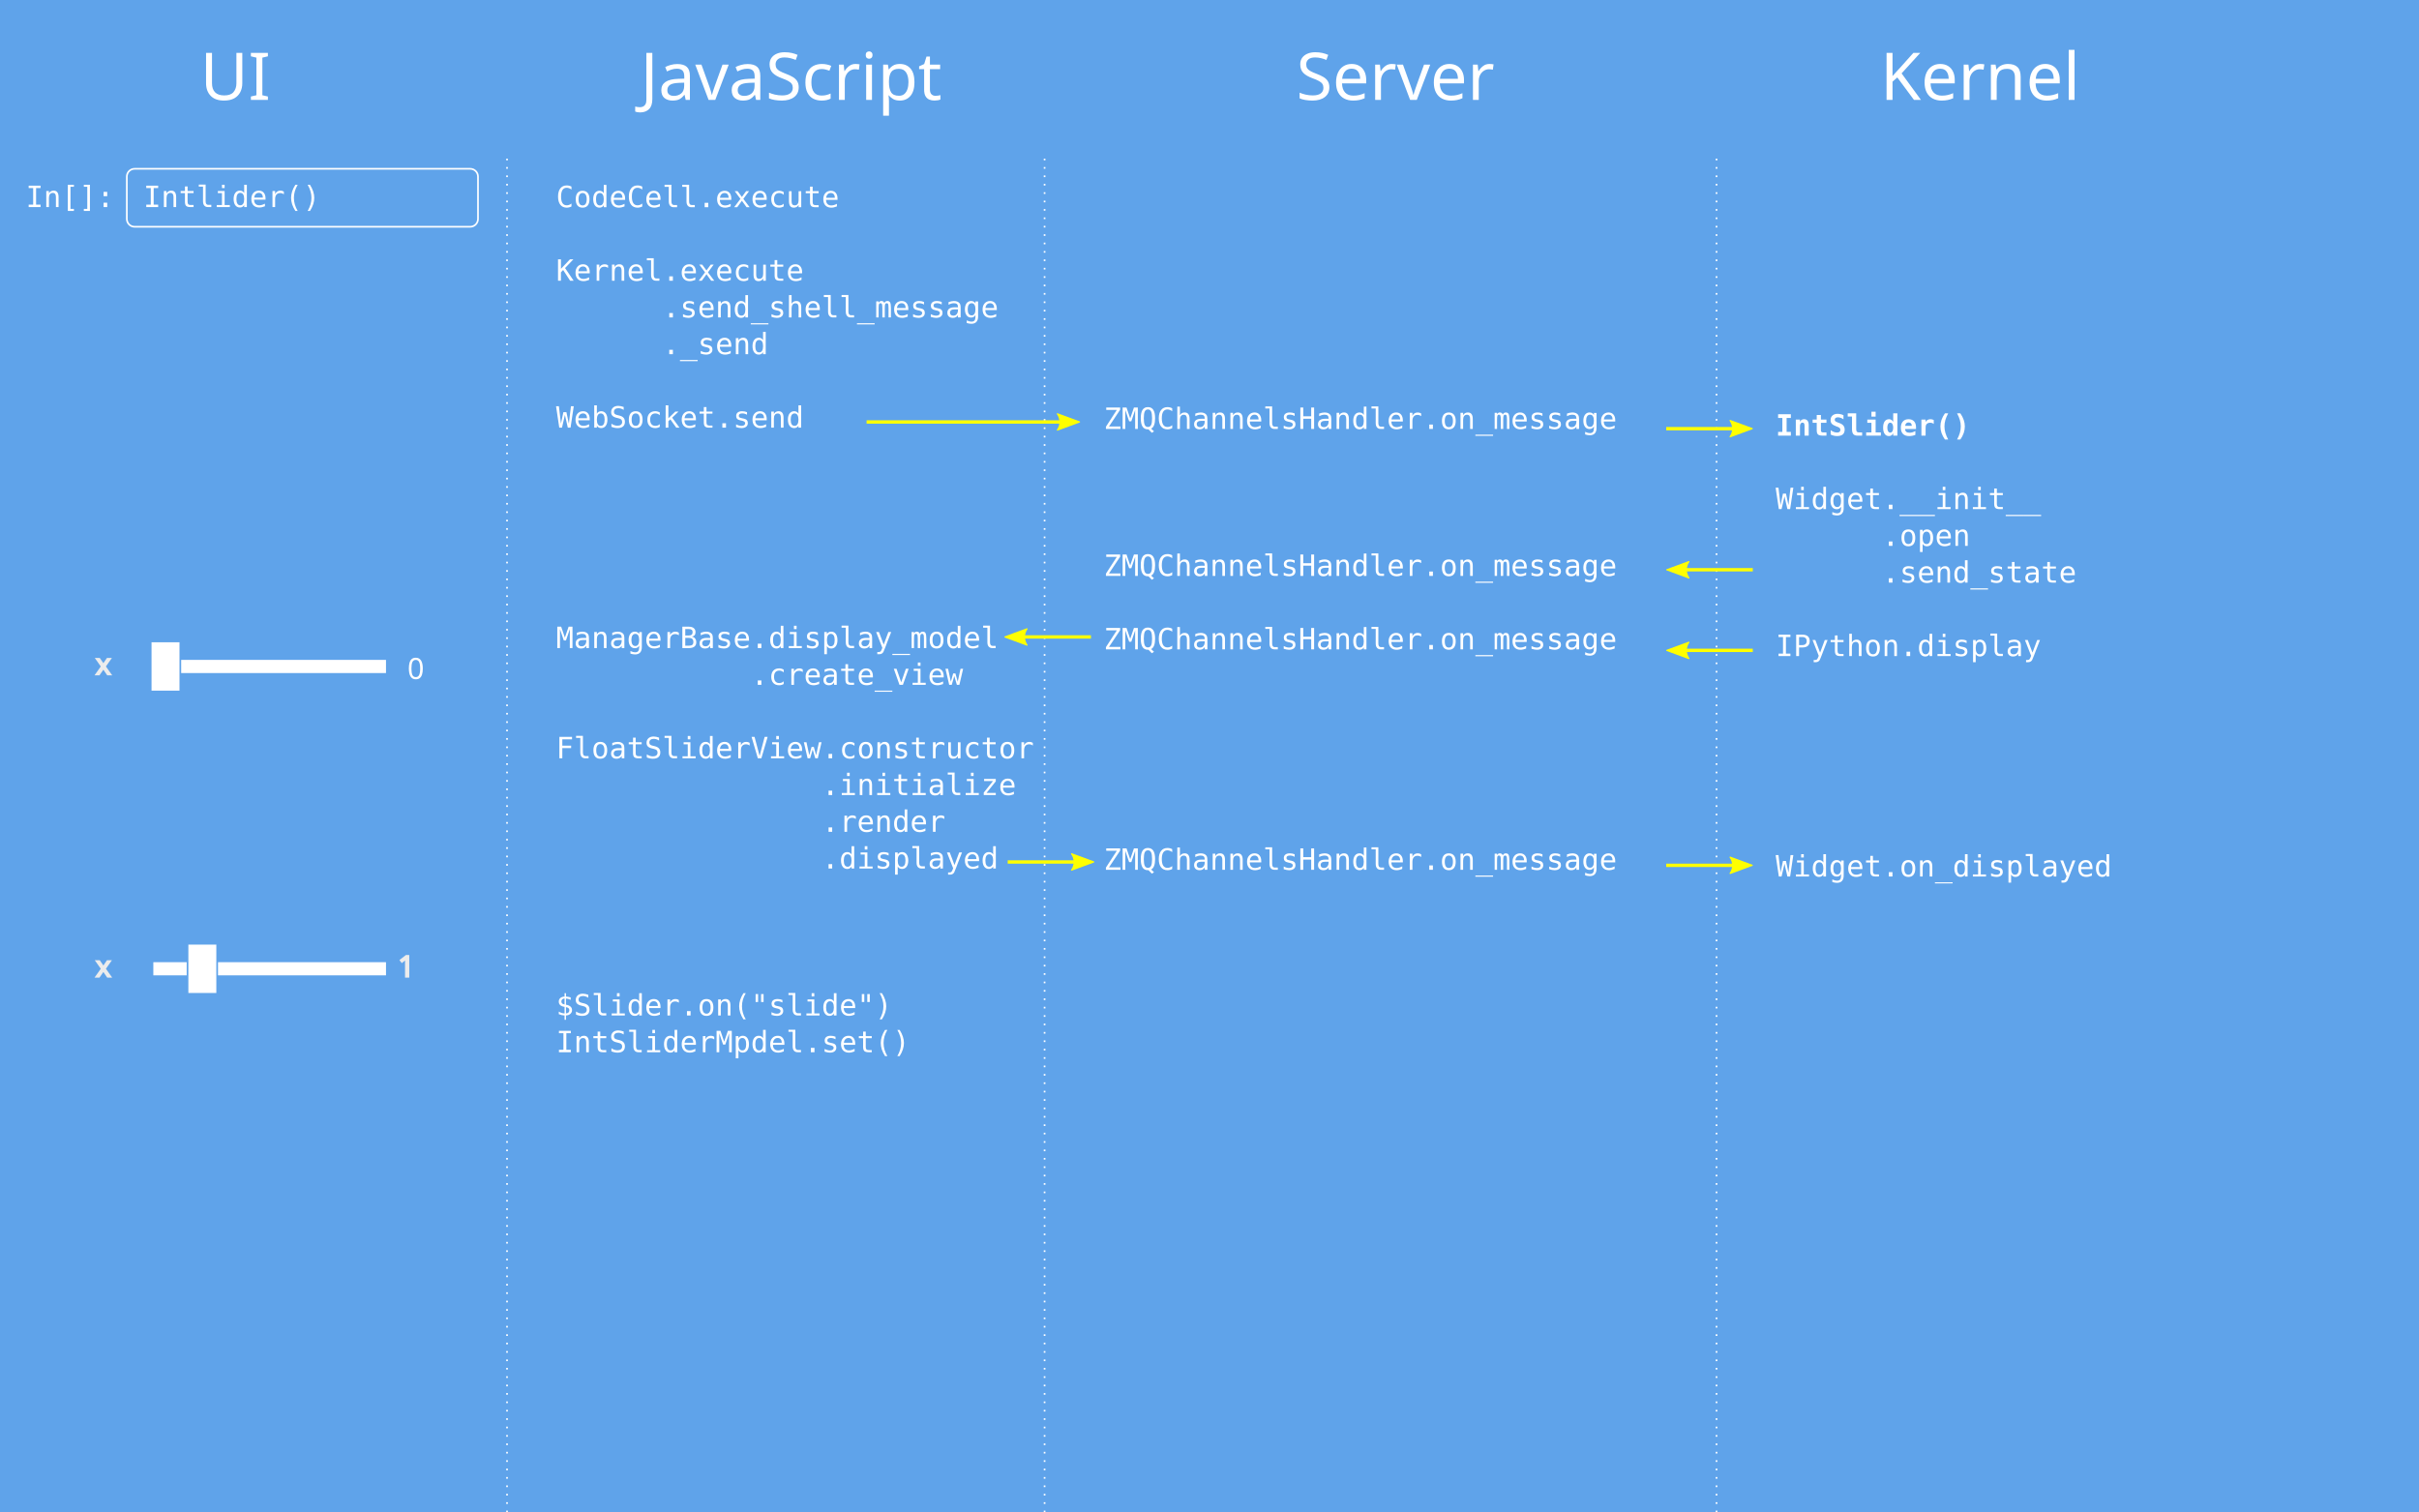
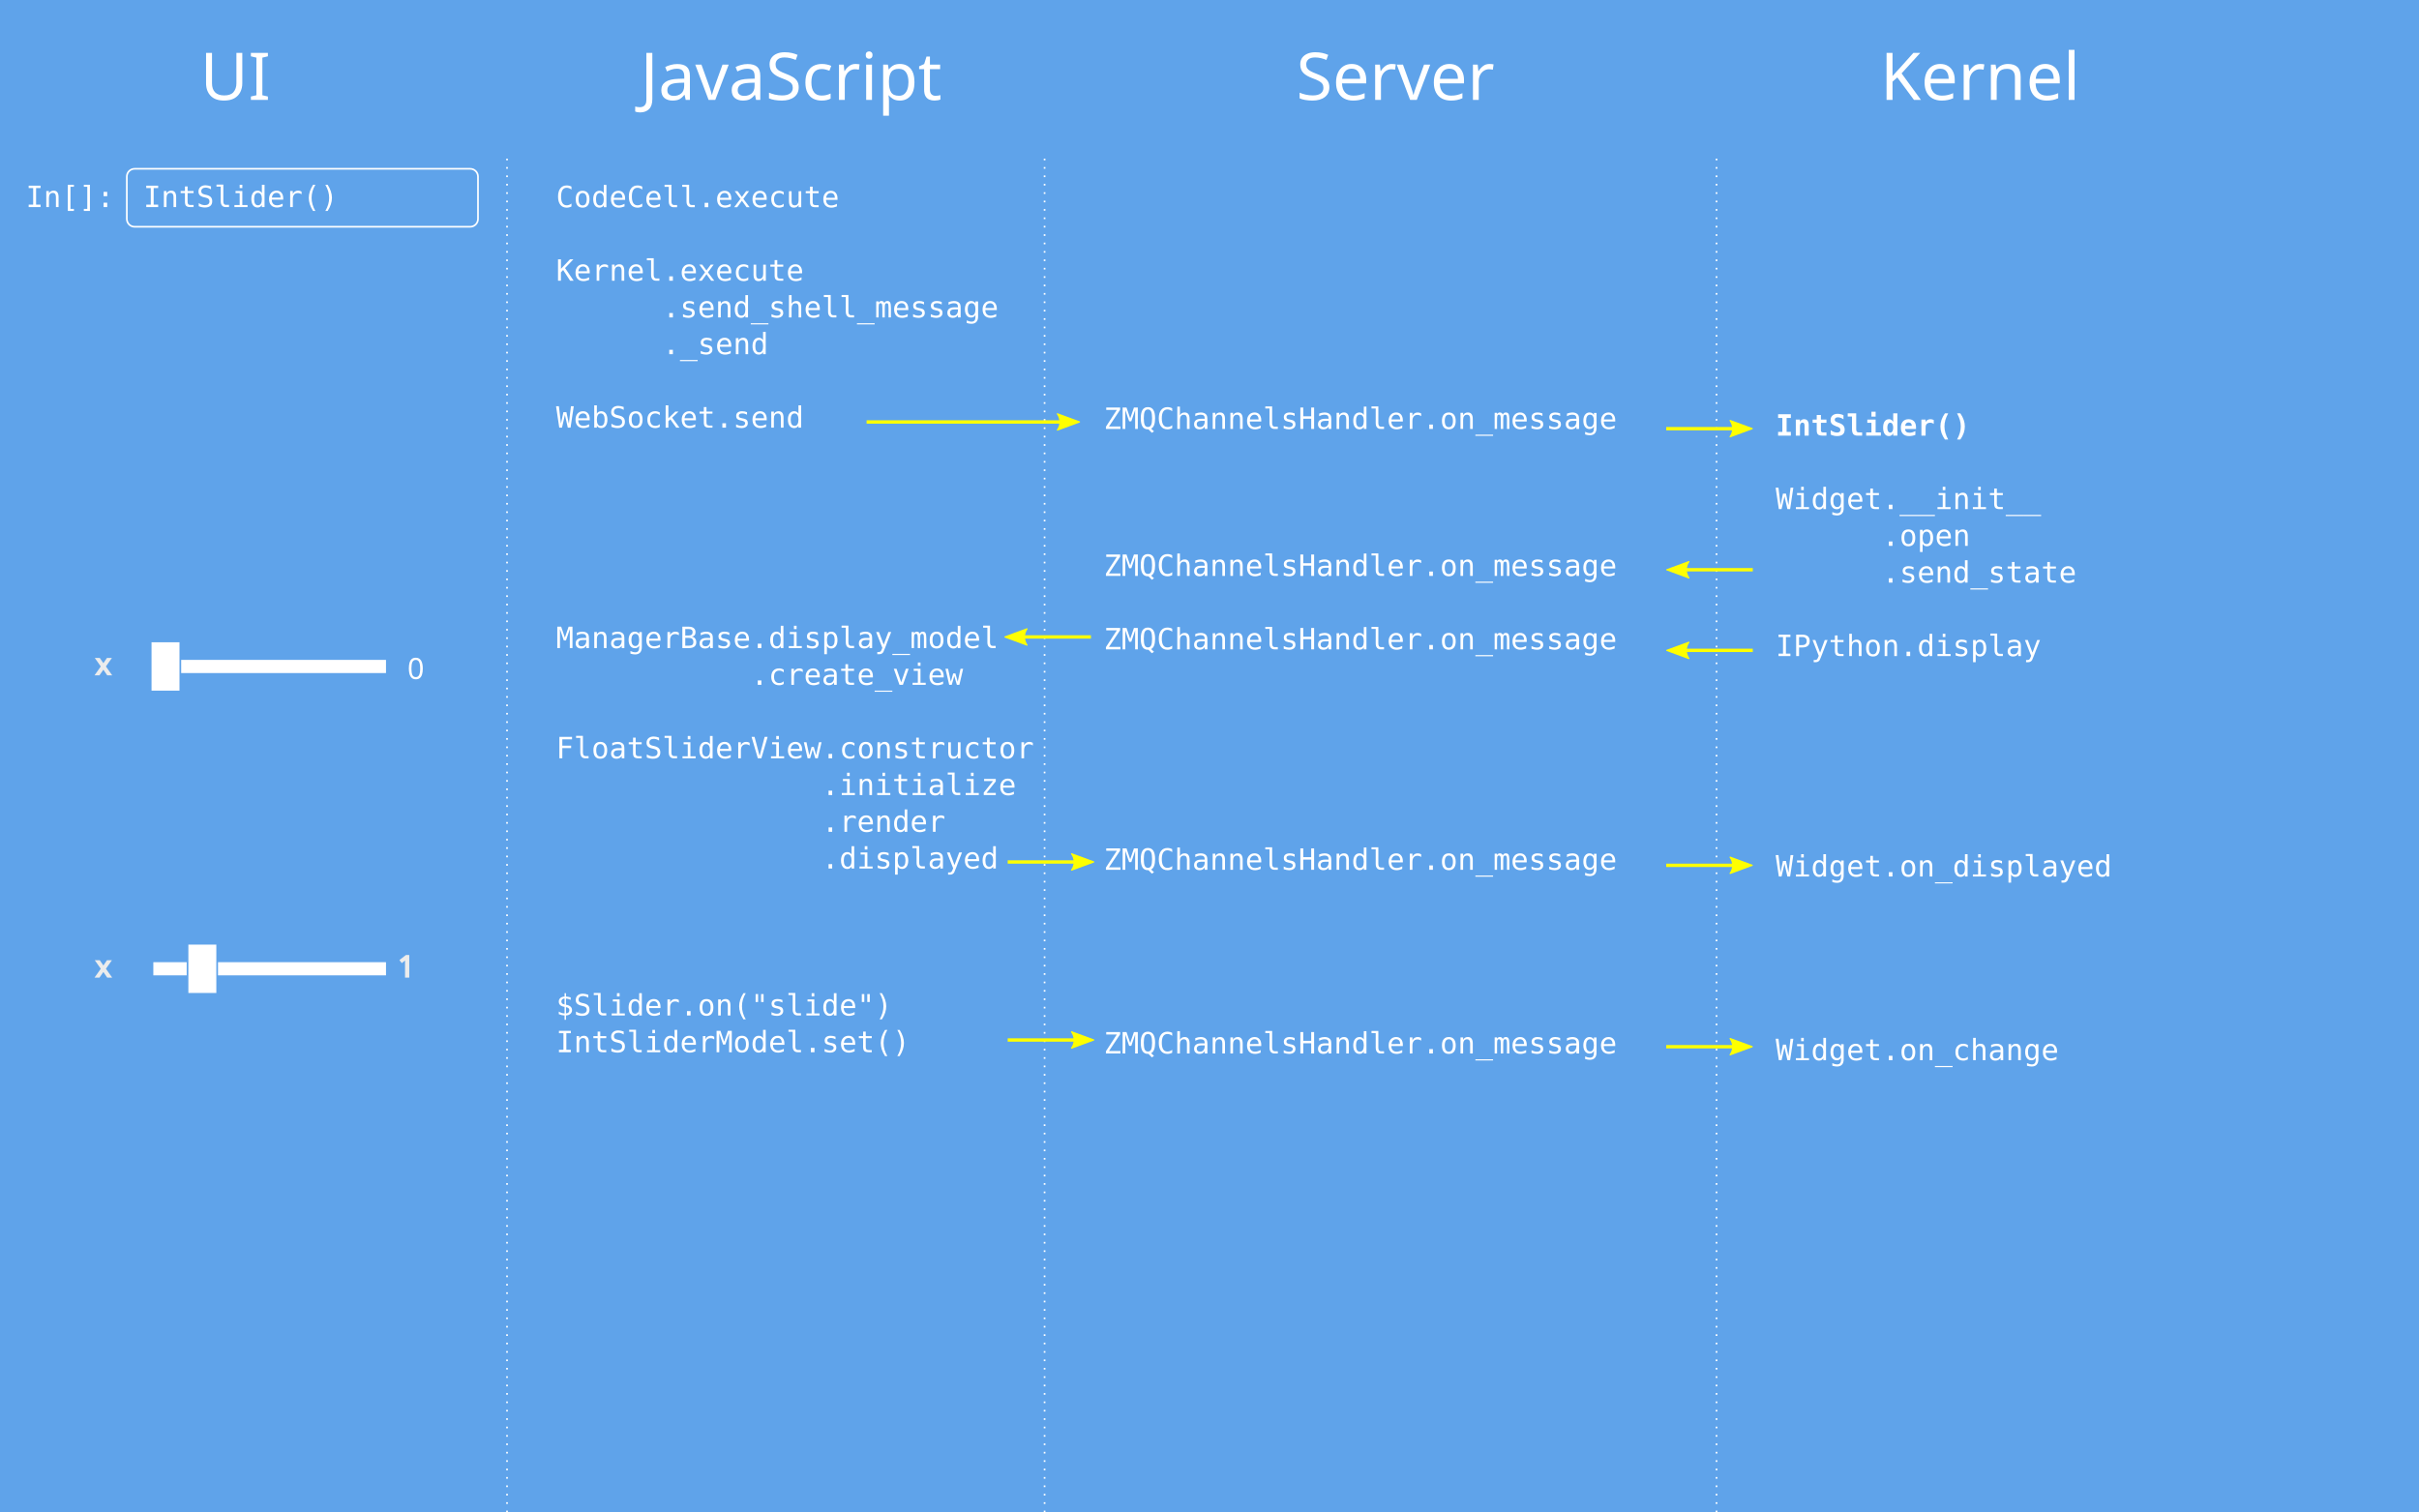
<svg xmlns="http://www.w3.org/2000/svg" width="1440" height="900" viewBox="0 0 1440 900" id="svg2" version="1.1">
  <defs id="defs4">
+     <marker style="overflow:visible;" id="marker4511" refX="0.0" refY="0.0" orient="auto">
+       <path transform="scale(0.6) rotate(180) translate(0,0)" d="M 8.719,4.034 L -2.207,0.016 L 8.719,-4.002 C 6.973,-1.63 6.983,1.616 8.719,4.034 z " style="fill-rule:evenodd;stroke-width:0.625;stroke-linejoin:round;stroke:#ffff00;stroke-opacity:1;fill:#ffff00;fill-opacity:1" id="path4513" />
+     </marker>
+     <marker orient="auto" refY="0.0" refX="0.0" id="marker4485" style="overflow:visible;">
+       <path id="path4487" style="fill-rule:evenodd;stroke-width:0.625;stroke-linejoin:round;stroke:#ffff00;stroke-opacity:1;fill:#ffff00;fill-opacity:1" d="M 8.719,4.034 L -2.207,0.016 L 8.719,-4.002 C 6.973,-1.63 6.983,1.616 8.719,4.034 z " transform="scale(0.6) rotate(180) translate(0,0)" />
+     </marker>
    <marker style="overflow:visible;" id="marker5719" refX="0.0" refY="0.0" orient="auto">
      <path transform="scale(0.6) rotate(180) translate(0,0)" d="M 8.719,4.034 L -2.207,0.016 L 8.719,-4.002 C 6.973,-1.63 6.983,1.616 8.719,4.034 z " style="fill-rule:evenodd;stroke-width:0.625;stroke-linejoin:round;stroke:#ffff00;stroke-opacity:1;fill:#ffff00;fill-opacity:1" id="path5721" />
    </marker>
    <marker orient="auto" refY="0.0" refX="0.0" id="marker5581" style="overflow:visible;">
      <path id="path5583" style="fill-rule:evenodd;stroke-width:0.625;stroke-linejoin:round;stroke:#ffff00;stroke-opacity:1;fill:#ffff00;fill-opacity:1" d="M 8.719,4.034 L -2.207,0.016 L 8.719,-4.002 C 6.973,-1.63 6.983,1.616 8.719,4.034 z " transform="scale(0.6) rotate(180) translate(0,0)" />
    </marker>
    <marker orient="auto" refY="0.0" refX="0.0" id="marker5279" style="overflow:visible;">
      <path id="path5281" style="fill-rule:evenodd;stroke-width:0.625;stroke-linejoin:round;stroke:#ffff00;stroke-opacity:1;fill:#ffff00;fill-opacity:1" d="M 8.719,4.034 L -2.207,0.016 L 8.719,-4.002 C 6.973,-1.63 6.983,1.616 8.719,4.034 z " transform="scale(0.6) rotate(180) translate(0,0)" />
    </marker>
    <marker style="overflow:visible;" id="marker5161" refX="0.0" refY="0.0" orient="auto">
      <path transform="scale(0.6) rotate(180) translate(0,0)" d="M 8.719,4.034 L -2.207,0.016 L 8.719,-4.002 C 6.973,-1.63 6.983,1.616 8.719,4.034 z " style="fill-rule:evenodd;stroke-width:0.625;stroke-linejoin:round;stroke:#ffff00;stroke-opacity:1;fill:#ffff00;fill-opacity:1" id="path5163" />
    </marker>
    <marker orient="auto" refY="0.0" refX="0.0" id="marker4951" style="overflow:visible;">
      <path id="path4953" style="fill-rule:evenodd;stroke-width:0.625;stroke-linejoin:round;stroke:#ffff00;stroke-opacity:1;fill:#ffff00;fill-opacity:1" d="M 8.719,4.034 L -2.207,0.016 L 8.719,-4.002 C 6.973,-1.63 6.983,1.616 8.719,4.034 z " transform="scale(0.6) rotate(180) translate(0,0)" />
    </marker>
    <marker style="overflow:visible;" id="marker4567" refX="0.0" refY="0.0" orient="auto">
      <path transform="scale(0.6) rotate(180) translate(0,0)" d="M 8.719,4.034 L -2.207,0.016 L 8.719,-4.002 C 6.973,-1.63 6.983,1.616 8.719,4.034 z " style="fill-rule:evenodd;stroke-width:0.625;stroke-linejoin:round;stroke:#ffff00;stroke-opacity:1;fill:#ffff00;fill-opacity:1" id="path4569" />
    </marker>
    <marker orient="auto" refY="0.0" refX="0.0" id="Arrow2Mend" style="overflow:visible;">
      <path id="path4272" style="fill-rule:evenodd;stroke-width:0.625;stroke-linejoin:round;stroke:#ffff00;stroke-opacity:1;fill:#ffff00;fill-opacity:1" d="M 8.719,4.034 L -2.207,0.016 L 8.719,-4.002 C 6.973,-1.63 6.983,1.616 8.719,4.034 z " transform="scale(0.6) rotate(180) translate(0,0)" />
    </marker>
    <marker orient="auto" refY="0.0" refX="0.0" id="Arrow2Mstart" style="overflow:visible">
      <path id="path4269" style="fill-rule:evenodd;stroke-width:0.625;stroke-linejoin:round;stroke:#ffff00;stroke-opacity:1;fill:#ffff00;fill-opacity:1" d="M 8.719,4.034 L -2.207,0.016 L 8.719,-4.002 C 6.973,-1.63 6.983,1.616 8.719,4.034 z " transform="scale(0.6) translate(0,0)" />
    </marker>
  </defs>
  <g id="layer2">
    <rect style="color:#000000;clip-rule:nonzero;display:inline;overflow:visible;visibility:visible;opacity:1;isolation:auto;mix-blend-mode:normal;color-interpolation:sRGB;color-interpolation-filters:linearRGB;solid-color:#000000;solid-opacity:1;fill:#5fa3ea;fill-opacity:1;fill-rule:nonzero;stroke:none;stroke-width:1;stroke-linecap:butt;stroke-linejoin:bevel;stroke-miterlimit:4;stroke-dasharray:1, 2;stroke-dashoffset:0;stroke-opacity:1;color-rendering:auto;image-rendering:auto;shape-rendering:auto;text-rendering:auto;enable-background:accumulate" id="rect4701" width="1446.869" height="906.372" x="0" y="-0.829" />
  </g>
  <g id="layer1" transform="translate(0,-152.3622)">
    <text xml:space="preserve" style="font-style:normal;font-variant:normal;font-weight:normal;font-stretch:normal;font-size:39.197px;line-height:125%;font-family:sans-serif;-inkscape-font-specification:'sans-serif, Normal';text-align:start;letter-spacing:0px;word-spacing:0px;writing-mode:lr-tb;text-anchor:start;fill:#ffffff;fill-opacity:1;stroke:none;stroke-width:1px;stroke-linecap:butt;stroke-linejoin:miter;stroke-opacity:1" x="381.179" y="211.853" id="text4195">
      <tspan id="tspan4197" x="381.179" y="211.853">JavaScript</tspan>
    </text>
    <text id="text4203" y="211.853" x="771.659" style="font-style:normal;font-variant:normal;font-weight:normal;font-stretch:normal;font-size:39.197px;line-height:125%;font-family:sans-serif;-inkscape-font-specification:'sans-serif, Normal';text-align:start;letter-spacing:0px;word-spacing:0px;writing-mode:lr-tb;text-anchor:start;fill:#ffffff;fill-opacity:1;stroke:none;stroke-width:1px;stroke-linecap:butt;stroke-linejoin:miter;stroke-opacity:1" xml:space="preserve">
      <tspan y="211.853" x="771.659" id="tspan4205">Server</tspan>
    </text>
    <text xml:space="preserve" style="font-style:normal;font-variant:normal;font-weight:normal;font-stretch:normal;font-size:39.197px;line-height:125%;font-family:sans-serif;-inkscape-font-specification:'sans-serif, Normal';text-align:start;letter-spacing:0px;word-spacing:0px;writing-mode:lr-tb;text-anchor:start;fill:#ffffff;fill-opacity:1;stroke:none;stroke-width:1px;stroke-linecap:butt;stroke-linejoin:miter;stroke-opacity:1" x="1119.262" y="211.853" id="text4207">
      <tspan id="tspan4209" x="1119.262" y="211.853">Kernel</tspan>
    </text>
    <g id="g4223" transform="translate(-24,0)">
      <rect ry="4.651" rx="4.651" y="252.862" x="99.5" height="34.521" width="209.041" id="rect4211" style="color:#000000;clip-rule:nonzero;display:inline;overflow:visible;visibility:visible;opacity:1;isolation:auto;mix-blend-mode:normal;color-interpolation:sRGB;color-interpolation-filters:linearRGB;solid-color:#000000;solid-opacity:1;fill:#5fa3ea;fill-opacity:1;fill-rule:nonzero;stroke:#ffffff;stroke-width:1;stroke-linecap:butt;stroke-linejoin:bevel;stroke-miterlimit:4;stroke-dasharray:none;stroke-dashoffset:0;stroke-opacity:1;color-rendering:auto;image-rendering:auto;shape-rendering:auto;text-rendering:auto;enable-background:accumulate" />
      <text id="text4199" y="275.664" x="109.351" style="font-style:normal;font-variant:normal;font-weight:normal;font-stretch:normal;font-size:17.5px;line-height:125%;font-family:monospace;-inkscape-font-specification:'monospace, Normal';text-align:start;letter-spacing:0px;word-spacing:0px;writing-mode:lr-tb;text-anchor:start;fill:#ffffff;fill-opacity:1;stroke:none;stroke-width:1px;stroke-linecap:butt;stroke-linejoin:miter;stroke-opacity:1" xml:space="preserve">
-         <tspan y="275.664" x="109.351" id="tspan4201">Intlider()</tspan>
+         <tspan y="275.664" x="109.351" id="tspan4201">IntSlider()</tspan>
      </text>
      <text xml:space="preserve" style="font-style:normal;font-variant:normal;font-weight:normal;font-stretch:normal;font-size:17.5px;line-height:125%;font-family:monospace;-inkscape-font-specification:'monospace, Normal';text-align:start;letter-spacing:0px;word-spacing:0px;writing-mode:lr-tb;text-anchor:start;fill:#ffffff;fill-opacity:1;stroke:none;stroke-width:1px;stroke-linecap:butt;stroke-linejoin:miter;stroke-opacity:1;" x="39.351" y="275.664" id="text4213">
        <tspan id="tspan4215" x="39.351" y="275.664">In[]:</tspan>
      </text>
    </g>
    <text xml:space="preserve" style="font-style:normal;font-variant:normal;font-weight:normal;font-stretch:normal;font-size:17.5px;line-height:125%;font-family:monospace;-inkscape-font-specification:'monospace, Normal';text-align:start;letter-spacing:0px;word-spacing:0px;writing-mode:lr-tb;text-anchor:start;fill:#ffffff;fill-opacity:1;stroke:none;stroke-width:1px;stroke-linecap:butt;stroke-linejoin:miter;stroke-opacity:1" x="331.017" y="275.757" id="text4232">
      <tspan id="tspan4234" x="331.017" y="275.757">CodeCell.execute</tspan>
      <tspan x="331.017" y="297.632" id="tspan4221" />
      <tspan x="331.017" y="319.507" id="tspan4223">Kernel.execute</tspan>
      <tspan x="331.017" y="341.382" id="tspan4225">      .send_shell_message</tspan>
      <tspan x="331.017" y="363.257" id="tspan4227">      ._send</tspan>
      <tspan x="331.017" y="385.132" id="tspan4229" />
      <tspan x="331.017" y="407.007" id="tspan4231">WebSocket.send</tspan>
      <tspan x="331.017" y="428.882" id="tspan5245" />
      <tspan x="331.017" y="450.757" id="tspan5247" />
      <tspan x="331.017" y="472.632" id="tspan5249" />
      <tspan x="331.017" y="494.507" id="tspan5251" />
      <tspan x="331.017" y="516.382" id="tspan5253" />
      <tspan x="331.017" y="538.257" id="tspan5257">ManagerBase.display_model</tspan>
      <tspan x="331.017" y="560.132" id="tspan5261">           .create_view</tspan>
      <tspan x="331.017" y="582.007" id="tspan5263" />
      <tspan x="331.017" y="603.882" id="tspan5265">FloatSliderView.constructor</tspan>
      <tspan x="331.017" y="625.757" id="tspan5267">               .initialize</tspan>
      <tspan x="331.017" y="647.632" id="tspan5269">               .render</tspan>
      <tspan x="331.017" y="669.507" id="tspan5543">               .displayed</tspan>
      <tspan x="331.017" y="691.382" id="tspan5533" />
      <tspan x="331.017" y="713.257" id="tspan5535" />
      <tspan x="331.017" y="735.132" id="tspan5537" />
      <tspan x="331.017" y="757.007" id="tspan5539">$Slider.on("slide")</tspan>
-       <tspan x="331.017" y="778.882" id="tspan5541">IntSliderMpdel.set()</tspan>
+       <tspan x="331.017" y="778.882" id="tspan5541">IntSliderModel.set()</tspan>
    </text>
    <text id="text4252" y="211.853" x="119.14" style="font-style:normal;font-variant:normal;font-weight:normal;font-stretch:normal;font-size:39.197px;line-height:125%;font-family:sans-serif;-inkscape-font-specification:'sans-serif, Normal';text-align:start;letter-spacing:0px;word-spacing:0px;writing-mode:lr-tb;text-anchor:start;fill:#ffffff;fill-opacity:1;stroke:none;stroke-width:1px;stroke-linecap:butt;stroke-linejoin:miter;stroke-opacity:1;" xml:space="preserve">
      <tspan y="211.853" x="119.14" id="tspan4254">UI</tspan>
    </text>
    <text xml:space="preserve" style="font-style:normal;font-variant:normal;font-weight:normal;font-stretch:normal;font-size:17.5px;line-height:125%;font-family:monospace;-inkscape-font-specification:'monospace, Normal';text-align:start;letter-spacing:0px;word-spacing:0px;writing-mode:lr-tb;text-anchor:start;fill:#ffffff;fill-opacity:1;stroke:none;stroke-width:1px;stroke-linecap:butt;stroke-linejoin:miter;stroke-opacity:1" x="657.017" y="407.757" id="text4272">
      <tspan id="tspan4274" x="657.017" y="407.757">ZMQChannelsHandler.on_message</tspan>
      <tspan x="657.017" y="429.632" id="tspan5455" />
      <tspan x="657.017" y="451.507" id="tspan5457" />
      <tspan x="657.017" y="473.382" id="tspan5463" />
      <tspan x="657.017" y="495.257" id="tspan5469">ZMQChannelsHandler.on_message</tspan>
      <tspan x="657.017" y="517.132" id="tspan5471" />
      <tspan x="657.017" y="539.007" id="tspan5473">ZMQChannelsHandler.on_message</tspan>
      <tspan x="657.017" y="560.882" id="tspan5545" />
      <tspan x="657.017" y="582.757" id="tspan5547" />
      <tspan x="657.017" y="604.632" id="tspan5549" />
      <tspan x="657.017" y="626.507" id="tspan5551" />
      <tspan x="657.017" y="648.382" id="tspan5553" />
      <tspan x="657.017" y="670.257" id="tspan5557">ZMQChannelsHandler.on_message</tspan>
+       <tspan x="657.017" y="692.132" id="tspan4489" />
+       <tspan x="657.017" y="714.007" id="tspan4491" />
+       <tspan x="657.017" y="735.882" id="tspan4493" />
+       <tspan x="657.017" y="757.757" id="tspan4495" />
+       <tspan x="657.017" y="779.632" id="tspan4497">ZMQChannelsHandler.on_message</tspan>
    </text>
    <g id="Page-1" transform="matrix(0.1467509,0,0,0.1467509,521.7833,84.52517)" style="fill:none;fill-rule:evenodd;stroke:none;stroke-width:1">
      <g id="Artboard">
        <g id="Group-Copy-4-+-Group-+-Group-Copy">
          <g transform="translate(248,26)" id="Group-Copy-4">
            <path id="Fill-9" d="m 131.257,205.274 c -42.59,0 -79.677,-15.311 -98.984,-37.933 14.611,40.554 53.411,69.549 98.984,69.549 45.574,0 84.374,-28.995 98.985,-69.549 -19.307,22.622 -56.395,37.933 -98.985,37.933" style="fill:#e46e2e" />
            <path id="Fill-10" d="m 131.257,58.041 c 42.59,0 79.678,15.312 98.985,37.933 -14.611,-40.554 -53.411,-69.549 -98.985,-69.549 -45.574,0 -84.373,28.995 -98.984,69.549 C 51.58,73.352 88.668,58.041 131.257,58.041" style="fill:#e46e2e" />
            <path id="Fill-11" d="m 51.457,259.865 c -9.132,0.391 -16.852,-6.694 -17.243,-15.826 -0.392,-9.132 6.695,-16.851 15.826,-17.243 9.132,-0.391 16.852,6.694 17.243,15.826 0.392,9.132 -6.694,16.852 -15.826,17.243 z" style="fill:#767474" />
            <path id="Fill-12" d="m 38.757,44.365 c -5.707,0.244 -10.533,-4.184 -10.777,-9.891 -0.244,-5.708 4.184,-10.533 9.891,-10.777 5.708,-0.245 10.533,4.184 10.778,9.891 0.244,5.707 -4.184,10.533 -9.892,10.777 z" style="fill:#767474" />
            <path id="Fill-8" d="m 202.982,32.11 c -8.863,0.379 -16.356,-6.497 -16.735,-15.36 -0.379,-8.862 6.498,-16.355 15.36,-16.735 8.863,-0.379 16.355,6.497 16.735,15.36 0.38,8.862 -6.497,16.355 -15.359,16.735 z" style="fill:#767474" />
          </g>
        </g>
      </g>
    </g>
    <text xml:space="preserve" style="font-style:normal;font-variant:normal;font-weight:normal;font-stretch:normal;font-size:10.117px;line-height:125%;font-family:sans-serif;-inkscape-font-specification:'sans-serif, Normal';text-align:start;letter-spacing:0px;word-spacing:0px;writing-mode:lr-tb;text-anchor:start;fill:#e46e2e;fill-opacity:1;stroke:none;stroke-width:1px;stroke-linecap:butt;stroke-linejoin:miter;stroke-opacity:1" x="569.027" y="111.092" id="text4627">
      <tspan id="tspan4629" x="569.027" y="111.092">WS</tspan>
    </text>
    <g style="fill:none;fill-rule:evenodd;stroke:none;stroke-width:1" transform="matrix(0.1467509,0,0,0.1467509,747.7833,82.52517)" id="g4631">
      <g id="g4633">
        <g id="g4635">
          <g id="g4637" transform="translate(248,26)">
            <path style="fill:#e46e2e" d="m 131.257,205.274 c -42.59,0 -79.677,-15.311 -98.984,-37.933 14.611,40.554 53.411,69.549 98.984,69.549 45.574,0 84.374,-28.995 98.985,-69.549 -19.307,22.622 -56.395,37.933 -98.985,37.933" id="path4639" />
            <path style="fill:#e46e2e" d="m 131.257,58.041 c 42.59,0 79.678,15.312 98.985,37.933 -14.611,-40.554 -53.411,-69.549 -98.985,-69.549 -45.574,0 -84.373,28.995 -98.984,69.549 C 51.58,73.352 88.668,58.041 131.257,58.041" id="path4641" />
            <path style="fill:#767474" d="m 51.457,259.865 c -9.132,0.391 -16.852,-6.694 -17.243,-15.826 -0.392,-9.132 6.695,-16.851 15.826,-17.243 9.132,-0.391 16.852,6.694 17.243,15.826 0.392,9.132 -6.694,16.852 -15.826,17.243 z" id="path4643" />
            <path style="fill:#767474" d="m 38.757,44.365 c -5.707,0.244 -10.533,-4.184 -10.777,-9.891 -0.244,-5.708 4.184,-10.533 9.891,-10.777 5.708,-0.245 10.533,4.184 10.778,9.891 0.244,5.707 -4.184,10.533 -9.892,10.777 z" id="path4645" />
            <path style="fill:#767474" d="m 202.982,32.11 c -8.863,0.379 -16.356,-6.497 -16.735,-15.36 -0.379,-8.862 6.498,-16.355 15.36,-16.735 8.863,-0.379 16.355,6.497 16.735,15.36 0.38,8.862 -6.497,16.355 -15.359,16.735 z" id="path4647" />
          </g>
        </g>
      </g>
    </g>
    <text id="text4649" y="109.092" x="791.027" style="font-style:normal;font-variant:normal;font-weight:normal;font-stretch:normal;font-size:10.117px;line-height:125%;font-family:sans-serif;-inkscape-font-specification:'sans-serif, Normal';text-align:start;letter-spacing:0px;word-spacing:0px;writing-mode:lr-tb;text-anchor:start;fill:#e46e2e;fill-opacity:1;stroke:none;stroke-width:1px;stroke-linecap:butt;stroke-linejoin:miter;stroke-opacity:1" xml:space="preserve">
      <tspan y="109.092" x="791.027" id="tspan4651">ZMQ</tspan>
    </text>
    <text xml:space="preserve" style="font-style:normal;font-variant:normal;font-weight:normal;font-stretch:normal;font-size:17.5px;line-height:125%;font-family:sans-serif;-inkscape-font-specification:'sans-serif, Normal';text-align:start;letter-spacing:0px;word-spacing:0px;writing-mode:lr-tb;text-anchor:start;fill:#000000;fill-opacity:1;stroke:none;stroke-width:1px;stroke-linecap:butt;stroke-linejoin:miter;stroke-opacity:1" x="831.996" y="250.745" id="text4653">
      <tspan id="tspan4655" x="831.996" y="250.745" />
    </text>
    <text id="text4657" y="315.757" x="331.017" style="font-style:normal;font-variant:normal;font-weight:normal;font-stretch:normal;font-size:17.5px;line-height:125%;font-family:monospace;-inkscape-font-specification:'monospace, Normal';text-align:start;letter-spacing:0px;word-spacing:0px;writing-mode:lr-tb;text-anchor:start;fill:#ffffff;fill-opacity:1;stroke:none;stroke-width:1px;stroke-linecap:butt;stroke-linejoin:miter;stroke-opacity:1" xml:space="preserve">
      <tspan y="315.757" x="331.017" id="tspan4663" />
    </text>
    <text xml:space="preserve" style="font-style:normal;font-variant:normal;font-weight:normal;font-stretch:normal;font-size:17.5px;line-height:125%;font-family:monospace;-inkscape-font-specification:'monospace, Normal';text-align:start;letter-spacing:0px;word-spacing:0px;writing-mode:lr-tb;text-anchor:start;fill:#ffffff;fill-opacity:1;stroke:none;stroke-width:1px;stroke-linecap:butt;stroke-linejoin:miter;stroke-opacity:1" x="331.017" y="394.454" id="text4665">
      <tspan id="tspan4671" x="331.017" y="394.454" />
    </text>
    <path style="fill:#800000;fill-rule:evenodd;stroke:#ffffff;stroke-width:1;stroke-linecap:butt;stroke-linejoin:miter;stroke-miterlimit:4;stroke-dasharray:1,4;stroke-dashoffset:0;stroke-opacity:1" d="m 301.831,246.825 0,811.081" id="path4690" />
    <path id="path4692" d="m 621.831,246.825 0,811.081" style="fill:#800000;fill-rule:evenodd;stroke:#ffffff;stroke-width:1;stroke-linecap:butt;stroke-linejoin:miter;stroke-miterlimit:4;stroke-dasharray:1,4;stroke-dashoffset:0;stroke-opacity:1" />
    <path style="fill:#800000;fill-rule:evenodd;stroke:#ffffff;stroke-width:1;stroke-linecap:butt;stroke-linejoin:miter;stroke-miterlimit:4;stroke-dasharray:1,4;stroke-dashoffset:0;stroke-opacity:1" d="m 1021.832,246.825 0,811.081" id="path4694" />
    <text id="text4696" y="411.757" x="1057.017" style="font-style:normal;font-variant:normal;font-weight:normal;font-stretch:normal;font-size:17.5px;line-height:125%;font-family:monospace;-inkscape-font-specification:'monospace, Normal';text-align:start;letter-spacing:0px;word-spacing:0px;writing-mode:lr-tb;text-anchor:start;fill:#ffffff;fill-opacity:1;stroke:none;stroke-width:1px;stroke-linecap:butt;stroke-linejoin:miter;stroke-opacity:1" xml:space="preserve">
      <tspan y="411.757" x="1057.017" id="tspan5069" style="font-weight:bold">IntSlider()</tspan>
      <tspan y="433.632" x="1057.017" id="tspan4212" style="font-weight:bold" />
      <tspan y="455.507" x="1057.017" id="tspan4214">Widget.__init__</tspan>
      <tspan y="477.382" x="1057.017" id="tspan5073">      .open</tspan>
      <tspan y="499.257" x="1057.017" id="tspan4233">      .send_state</tspan>
      <tspan y="521.132" x="1057.017" id="tspan5225" />
      <tspan y="543.007" x="1057.017" id="tspan5227">IPython.display</tspan>
      <tspan y="564.882" x="1057.017" id="tspan5561" />
      <tspan y="586.757" x="1057.017" id="tspan5563" />
      <tspan y="608.632" x="1057.017" id="tspan5565" />
      <tspan y="630.507" x="1057.017" id="tspan5567" />
      <tspan y="652.382" x="1057.017" id="tspan5569" />
      <tspan y="674.257" x="1057.017" id="tspan5571">Widget.on_displayed</tspan>
+       <tspan y="696.132" x="1057.017" id="tspan4499" />
+       <tspan y="718.007" x="1057.017" id="tspan4501" />
+       <tspan y="739.882" x="1057.017" id="tspan4503" />
+       <tspan y="761.757" x="1057.017" id="tspan4505" />
+       <tspan y="783.632" x="1057.017" id="tspan4507">Widget.on_change</tspan>
    </text>
    <path style="fill:none;fill-rule:evenodd;stroke:#ffff00;stroke-width:2;stroke-linecap:butt;stroke-linejoin:miter;stroke-miterlimit:4;stroke-dasharray:none;stroke-opacity:1;marker-end:url(#Arrow2Mend)" d="m 515.866,403.617 124.073,0" id="path4239" />
    <path id="path4565" d="m 991.866,407.607 48.53,0" style="fill:none;fill-rule:evenodd;stroke:#ffff00;stroke-width:2;stroke-linecap:butt;stroke-linejoin:miter;stroke-miterlimit:4;stroke-dasharray:none;stroke-opacity:1;marker-end:url(#marker4567)" />
    <path style="fill:none;fill-rule:evenodd;stroke:#ffff00;stroke-width:2;stroke-linecap:butt;stroke-linejoin:miter;stroke-miterlimit:4;stroke-dasharray:none;stroke-opacity:1;marker-end:url(#marker4951)" d="m 1043.419,491.607 -48.53,0" id="path4949" />
    <g id="g5141">
      <rect y="545.276" x="91.279" height="7.84" width="138.497" id="rect4248" style="color:#000000;clip-rule:nonzero;display:inline;overflow:visible;visibility:visible;opacity:1;isolation:auto;mix-blend-mode:normal;color-interpolation:sRGB;color-interpolation-filters:linearRGB;solid-color:#000000;solid-opacity:1;fill:#ffffff;fill-opacity:1;fill-rule:nonzero;stroke:none;stroke-width:1;stroke-linecap:butt;stroke-linejoin:bevel;stroke-miterlimit:4;stroke-dasharray:none;stroke-dashoffset:0;stroke-opacity:1;color-rendering:auto;image-rendering:auto;shape-rendering:auto;text-rendering:auto;enable-background:accumulate" />
      <rect style="color:#000000;clip-rule:nonzero;display:inline;overflow:visible;visibility:visible;opacity:1;isolation:auto;mix-blend-mode:normal;color-interpolation:sRGB;color-interpolation-filters:linearRGB;solid-color:#000000;solid-opacity:1;fill:#ffffff;fill-opacity:1;fill-rule:nonzero;stroke:#5fa3ea;stroke-width:1;stroke-linecap:butt;stroke-linejoin:bevel;stroke-miterlimit:4;stroke-dasharray:none;stroke-dashoffset:0;stroke-opacity:1;color-rendering:auto;image-rendering:auto;shape-rendering:auto;text-rendering:auto;enable-background:accumulate" id="rect4250" width="17.639" height="29.8" x="89.708" y="534.296" />
      <text id="text5129" y="553.981" x="56.907" style="font-style:normal;font-variant:normal;font-weight:normal;font-stretch:normal;font-size:17.5px;line-height:125%;font-family:sans-serif;-inkscape-font-specification:'sans-serif, Normal';text-align:start;letter-spacing:0px;word-spacing:0px;writing-mode:lr-tb;text-anchor:start;fill:#ececec;fill-opacity:1;stroke:#ececec;stroke-width:1px;stroke-linecap:butt;stroke-linejoin:miter;stroke-opacity:1" xml:space="preserve">
        <tspan y="553.981" x="56.907" id="tspan5131">x</tspan>
      </text>
      <text xml:space="preserve" style="font-style:normal;font-variant:normal;font-weight:normal;font-stretch:normal;font-size:17.5px;line-height:125%;font-family:sans-serif;-inkscape-font-specification:'sans-serif, Normal';text-align:start;letter-spacing:0px;word-spacing:0px;writing-mode:lr-tb;text-anchor:start;fill:#ffffff;fill-opacity:1;stroke:none;stroke-width:1px;stroke-linecap:butt;stroke-linejoin:miter;stroke-opacity:1" x="242.531" y="556.67" id="text5525">
        <tspan id="tspan5527" x="242.531" y="556.67">0</tspan>
      </text>
    </g>
    <g id="g5147" transform="translate(0,60)">
      <rect style="color:#000000;clip-rule:nonzero;display:inline;overflow:visible;visibility:visible;opacity:1;isolation:auto;mix-blend-mode:normal;color-interpolation:sRGB;color-interpolation-filters:linearRGB;solid-color:#000000;solid-opacity:1;fill:#ffffff;fill-opacity:1;fill-rule:nonzero;stroke:none;stroke-width:1;stroke-linecap:butt;stroke-linejoin:bevel;stroke-miterlimit:4;stroke-dasharray:none;stroke-dashoffset:0;stroke-opacity:1;color-rendering:auto;image-rendering:auto;shape-rendering:auto;text-rendering:auto;enable-background:accumulate" id="rect4686" width="138.497" height="7.84" x="91.279" y="665.276" />
      <rect y="654.296" x="111.637" height="29.8" width="17.639" id="rect4688" style="color:#000000;clip-rule:nonzero;display:inline;overflow:visible;visibility:visible;opacity:1;isolation:auto;mix-blend-mode:normal;color-interpolation:sRGB;color-interpolation-filters:linearRGB;solid-color:#000000;solid-opacity:1;fill:#ffffff;fill-opacity:1;fill-rule:nonzero;stroke:#5fa3ea;stroke-width:1;stroke-linecap:butt;stroke-linejoin:bevel;stroke-miterlimit:4;stroke-dasharray:none;stroke-dashoffset:0;stroke-opacity:1;color-rendering:auto;image-rendering:auto;shape-rendering:auto;text-rendering:auto;enable-background:accumulate" />
      <text xml:space="preserve" style="font-style:normal;font-variant:normal;font-weight:normal;font-stretch:normal;font-size:17.5px;line-height:125%;font-family:sans-serif;-inkscape-font-specification:'sans-serif, Normal';text-align:start;letter-spacing:0px;word-spacing:0px;writing-mode:lr-tb;text-anchor:start;fill:#ececec;fill-opacity:1;stroke:#ececec;stroke-width:1px;stroke-linecap:butt;stroke-linejoin:miter;stroke-opacity:1" x="56.907" y="673.981" id="text5133">
        <tspan id="tspan5135" x="56.907" y="673.981">x</tspan>
      </text>
      <text id="text5529" y="673.981" x="236.907" style="font-style:normal;font-variant:normal;font-weight:normal;font-stretch:normal;font-size:17.5px;line-height:125%;font-family:sans-serif;-inkscape-font-specification:'sans-serif, Normal';text-align:start;letter-spacing:0px;word-spacing:0px;writing-mode:lr-tb;text-anchor:start;fill:#ececec;fill-opacity:1;stroke:#ececec;stroke-width:1px;stroke-linecap:butt;stroke-linejoin:miter;stroke-opacity:1" xml:space="preserve">
        <tspan y="673.981" x="236.907" id="tspan5531">1</tspan>
      </text>
    </g>
    <path id="path5159" d="m 1043.419,539.607 -48.53,0" style="fill:none;fill-rule:evenodd;stroke:#ffff00;stroke-width:2;stroke-linecap:butt;stroke-linejoin:miter;stroke-miterlimit:4;stroke-dasharray:none;stroke-opacity:1;marker-end:url(#marker5161)" />
    <path style="fill:none;fill-rule:evenodd;stroke:#ffff00;stroke-width:2;stroke-linecap:butt;stroke-linejoin:miter;stroke-miterlimit:4;stroke-dasharray:none;stroke-opacity:1;marker-end:url(#marker5279)" d="m 649.419,531.607 -48.53,0" id="path5277" />
    <path style="fill:none;fill-rule:evenodd;stroke:#ffff00;stroke-width:2;stroke-linecap:butt;stroke-linejoin:miter;stroke-miterlimit:4;stroke-dasharray:none;stroke-opacity:1;marker-end:url(#marker5581)" d="m 991.866,667.607 48.53,0" id="path5579" />
    <path id="path5717" d="m 599.866,665.607 48.53,0" style="fill:none;fill-rule:evenodd;stroke:#ffff00;stroke-width:2;stroke-linecap:butt;stroke-linejoin:miter;stroke-miterlimit:4;stroke-dasharray:none;stroke-opacity:1;marker-end:url(#marker5719)" />
+     <path style="fill:none;fill-rule:evenodd;stroke:#ffff00;stroke-width:2;stroke-linecap:butt;stroke-linejoin:miter;stroke-miterlimit:4;stroke-dasharray:none;stroke-opacity:1;marker-end:url(#marker4485)" d="m 599.866,771.607 48.53,0" id="path4483" />
+     <path id="path4509" d="m 991.866,775.607 48.53,0" style="fill:none;fill-rule:evenodd;stroke:#ffff00;stroke-width:2;stroke-linecap:butt;stroke-linejoin:miter;stroke-miterlimit:4;stroke-dasharray:none;stroke-opacity:1;marker-end:url(#marker4511)" />
  </g>
</svg>
